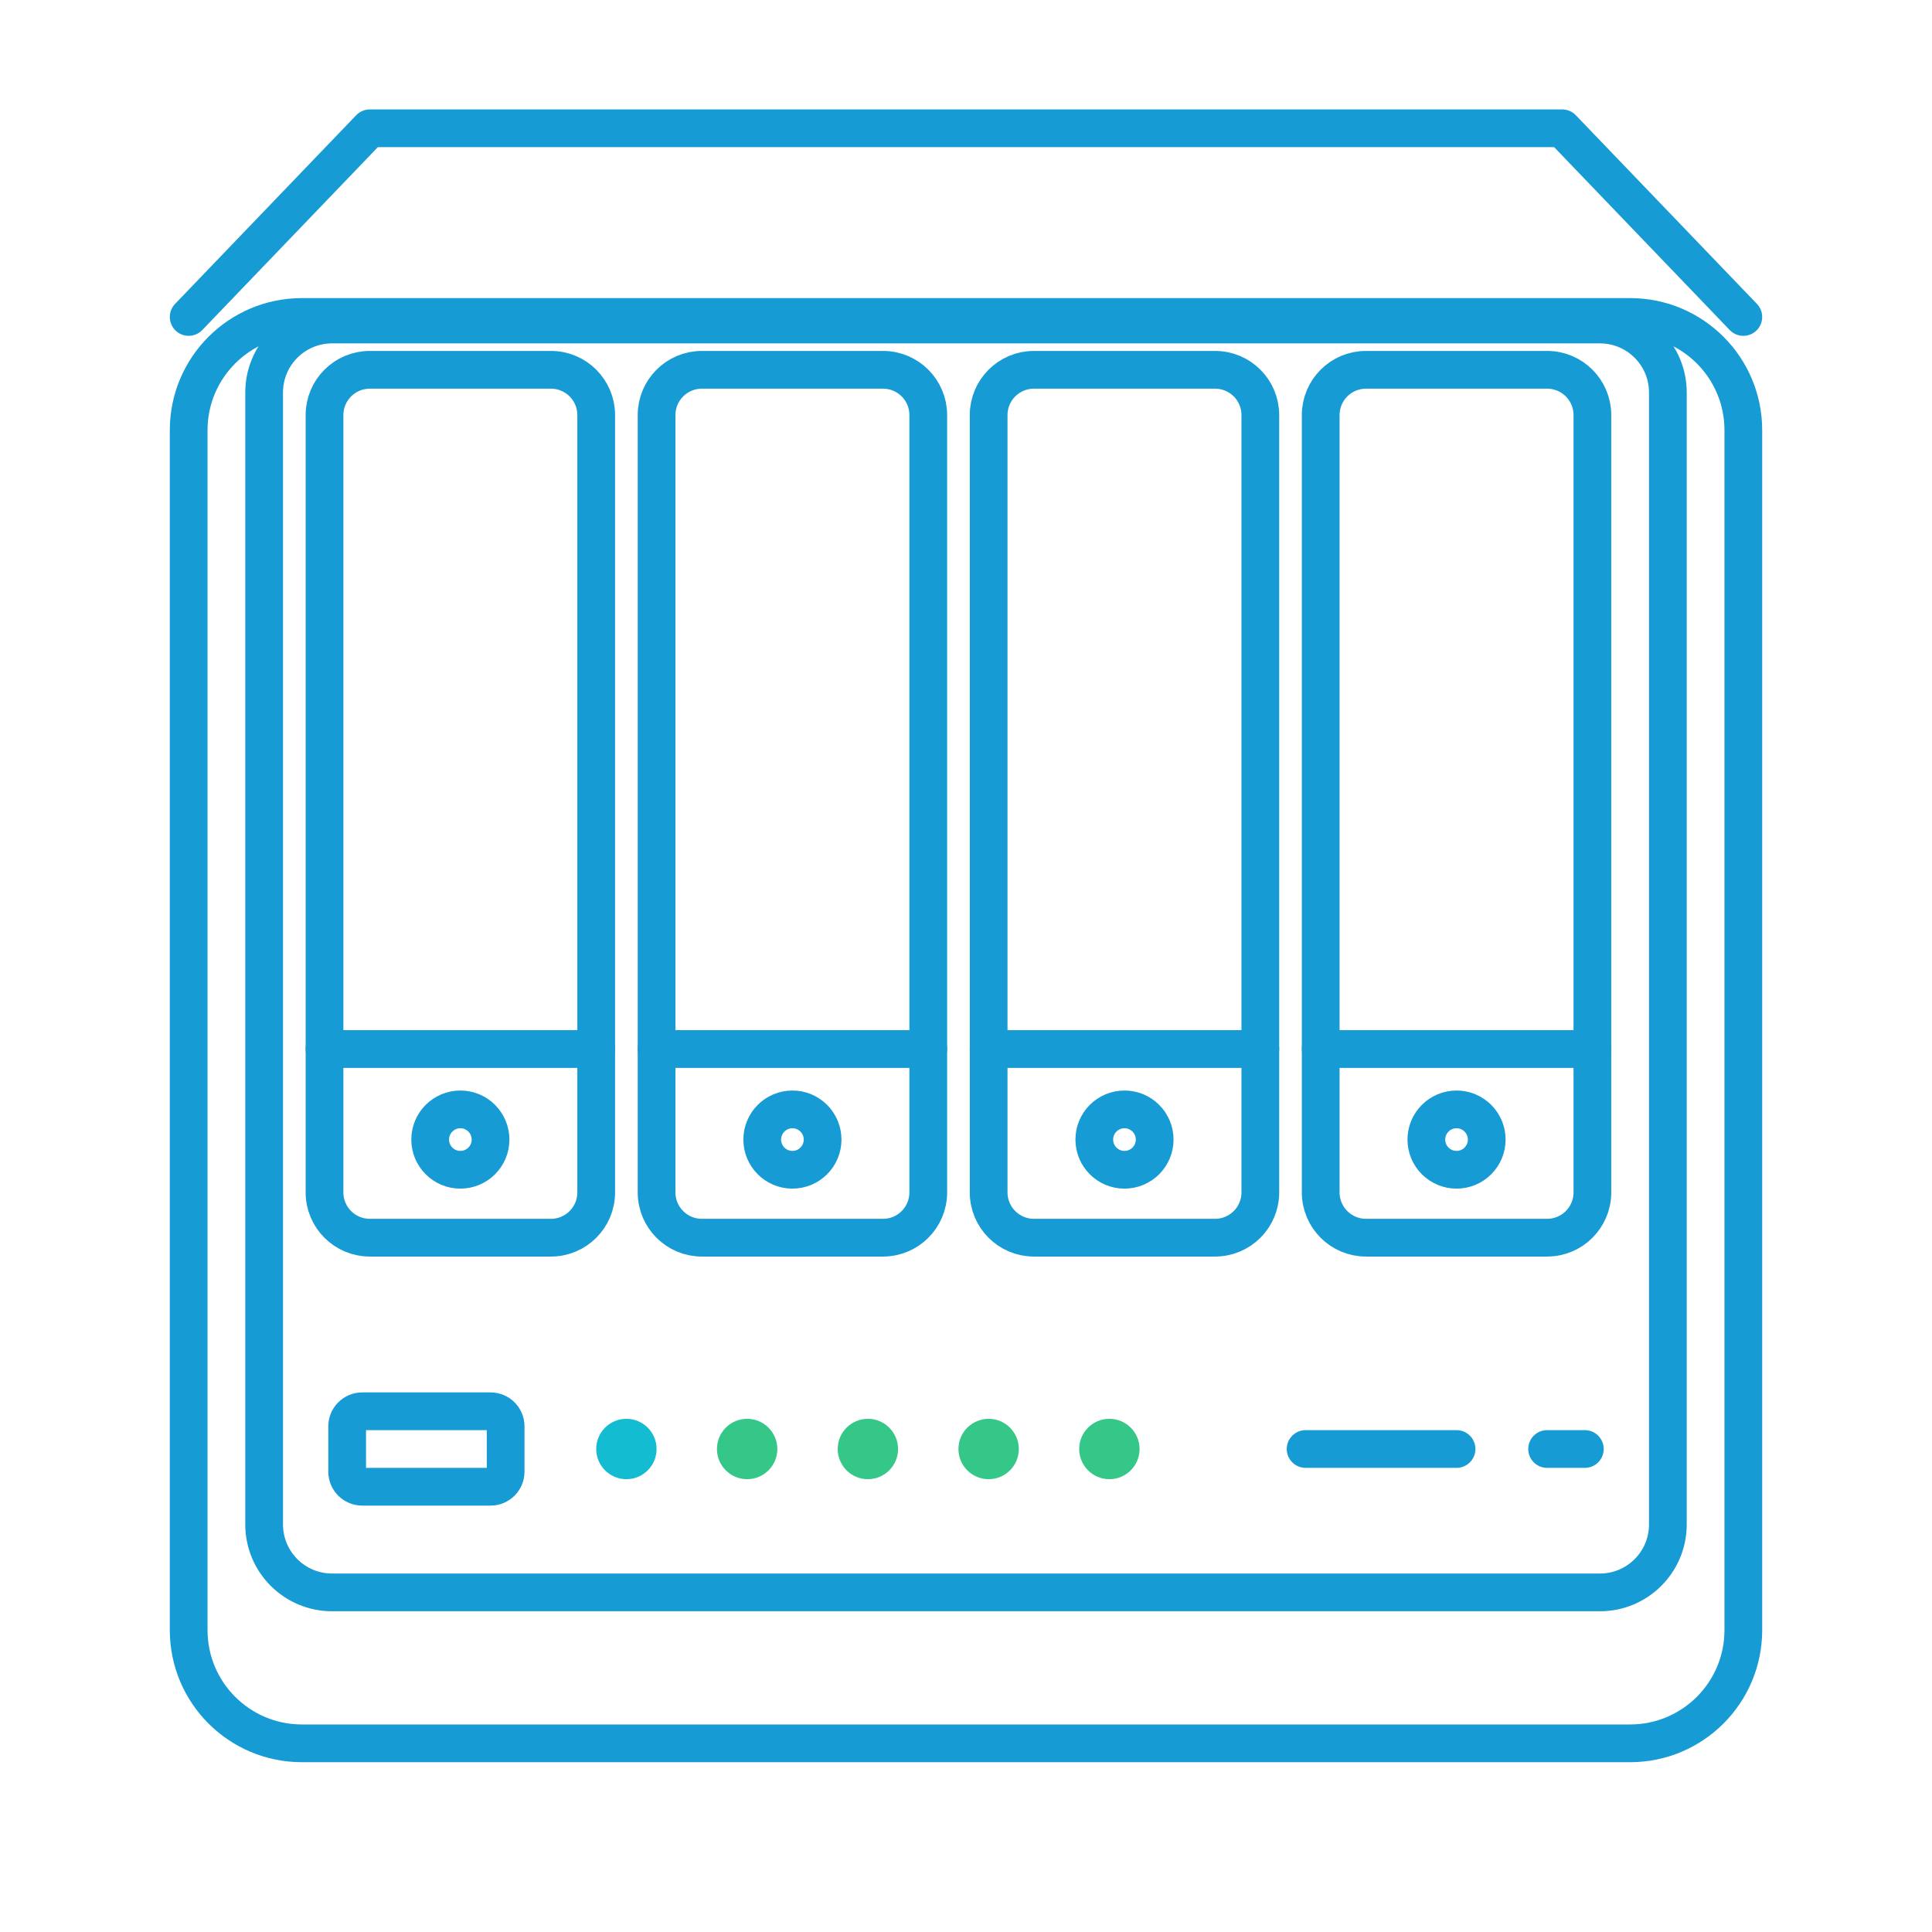
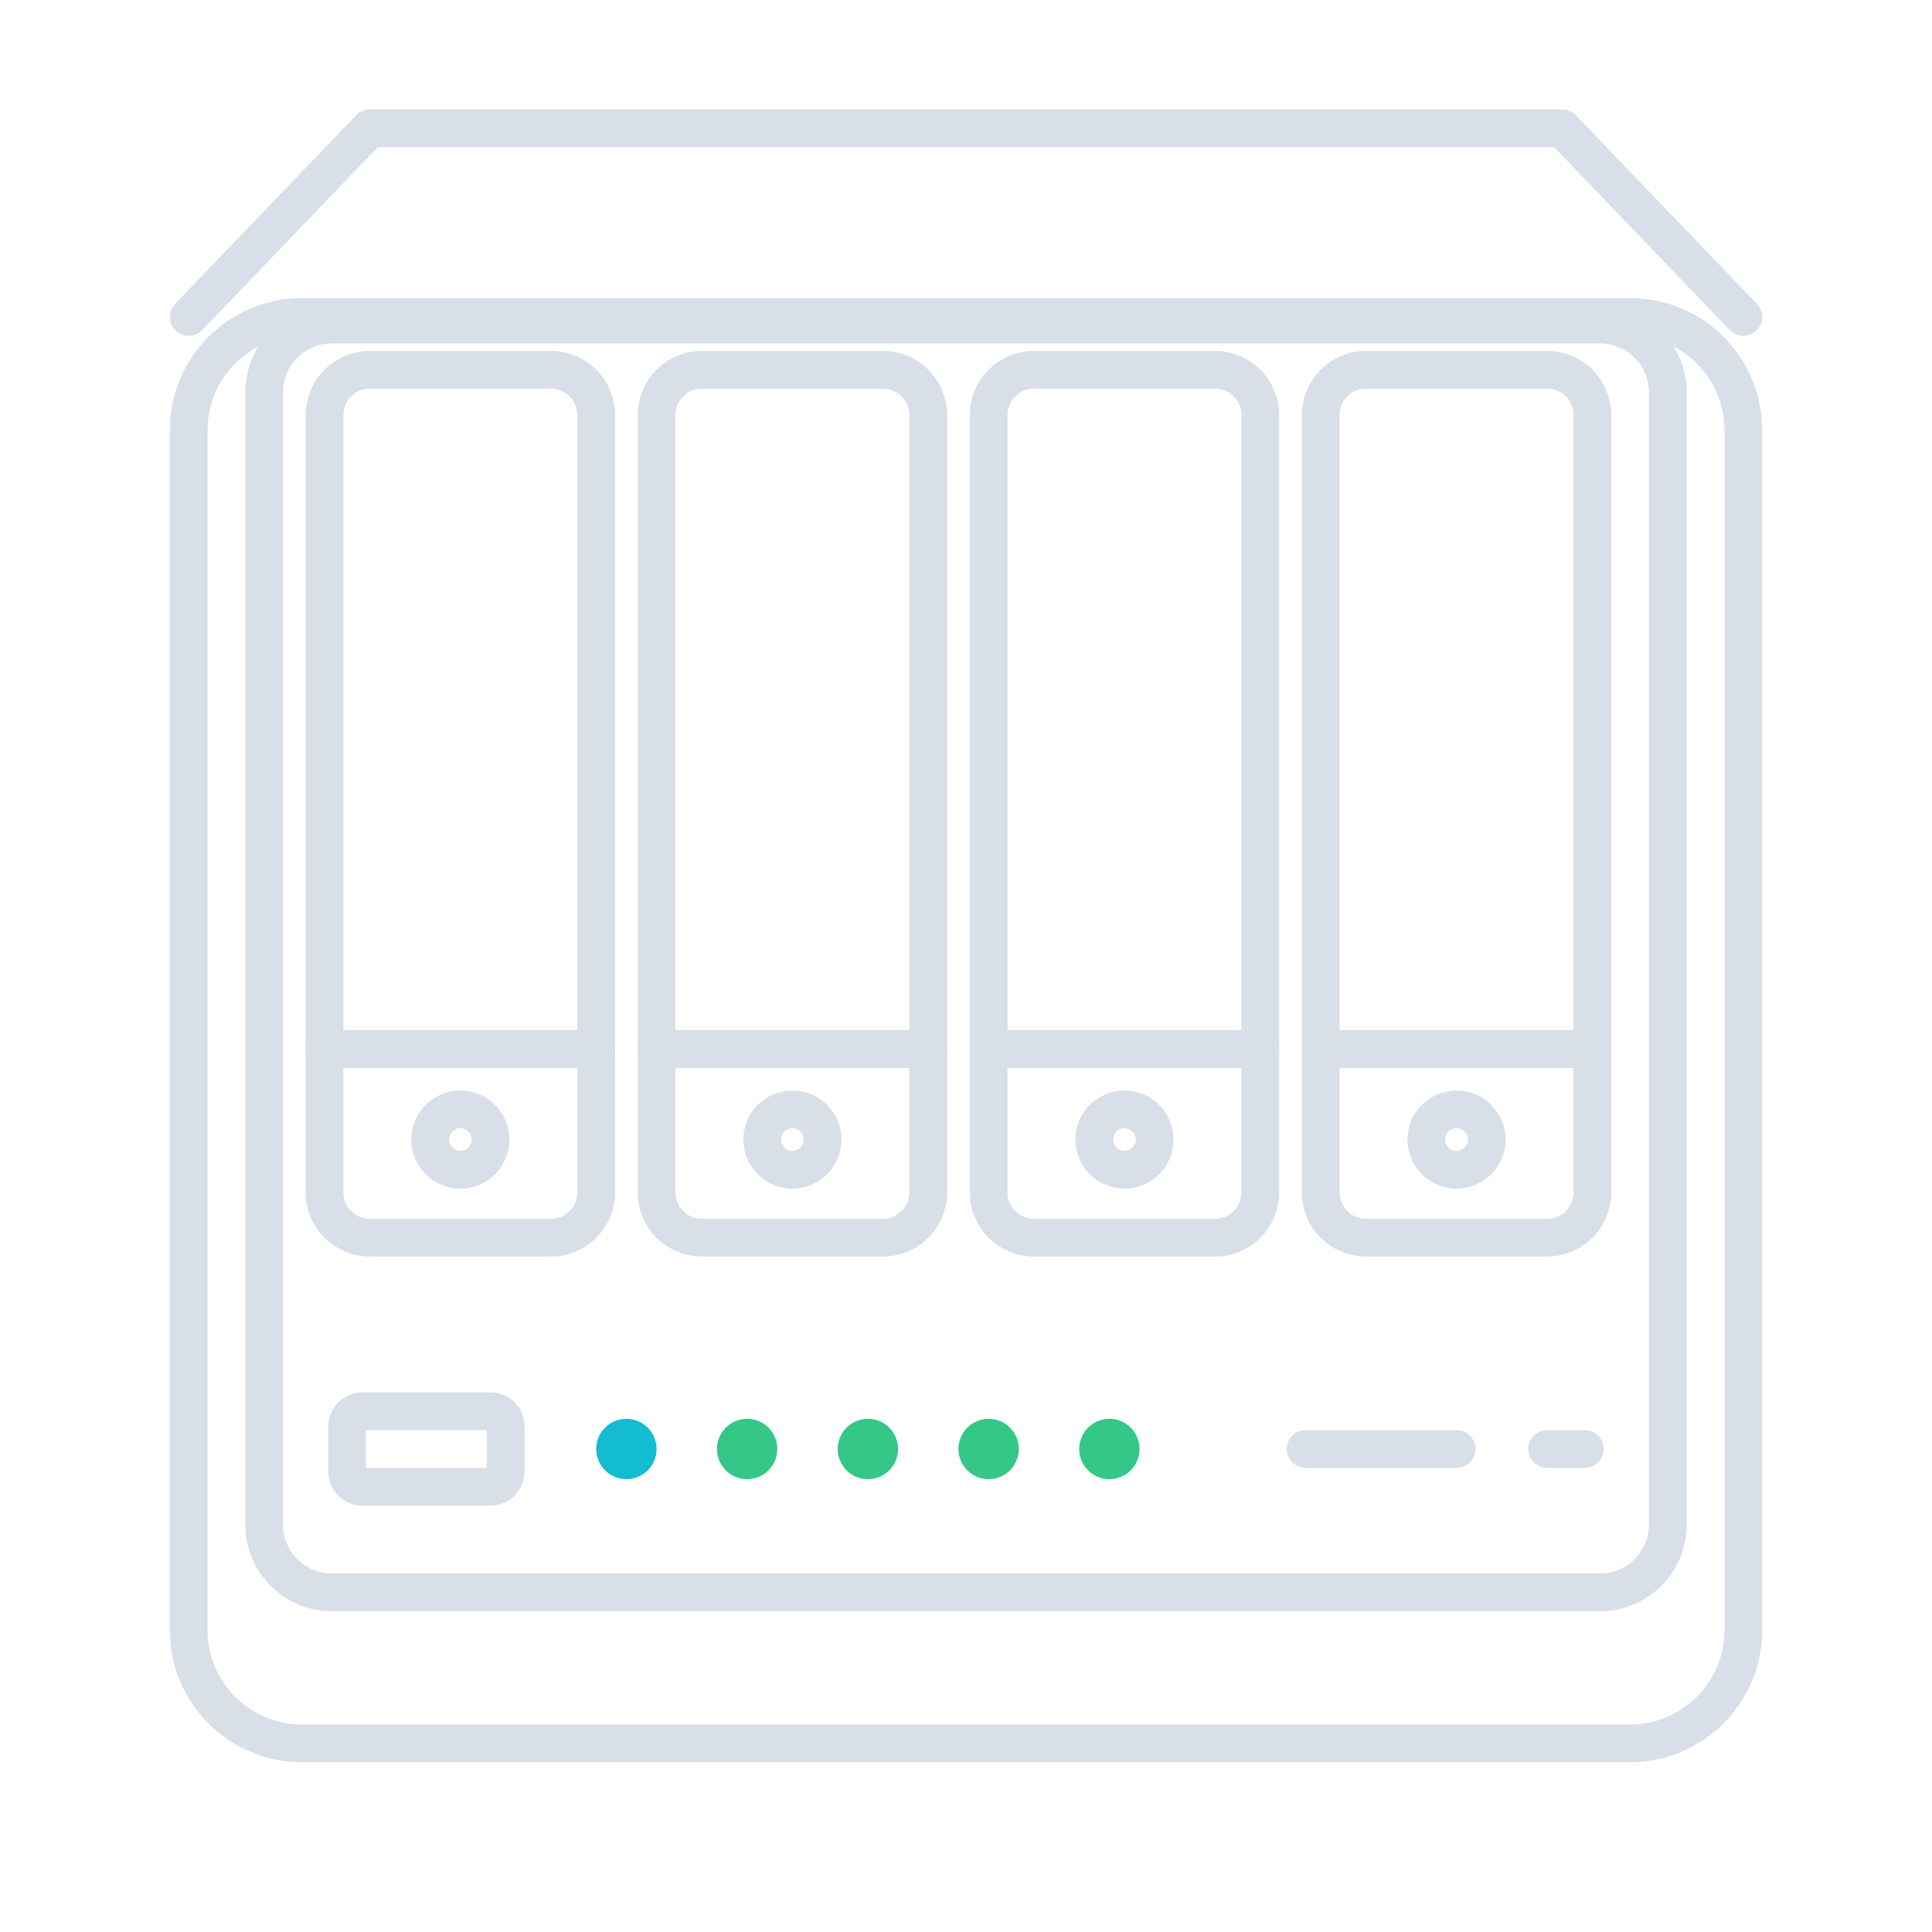
<svg xmlns="http://www.w3.org/2000/svg" width="512" height="512" viewBox="0 0 256 256" role="img" aria-label="UGREEN DXP4800 Pro front LEDs">
-   <g fill="none" stroke="#169BD5" stroke-width="5" stroke-linejoin="round" stroke-linecap="round">
+   <g fill="none" stroke="#D8DFE8" stroke-width="5" stroke-linejoin="round" stroke-linecap="round">
    <path d="M25 42L49 17h158l24 25" />
    <rect x="25" y="42" width="206" height="189" rx="15" />
    <rect x="35" y="43" width="186" height="168" rx="9" />
    <rect x="43" y="49" width="36" height="115" rx="6" />
    <path d="M43 139h36" />
    <circle cx="61" cy="151" r="4" />
    <rect x="87" y="49" width="36" height="115" rx="6" />
    <path d="M87 139h36" />
    <circle cx="105" cy="151" r="4" />
    <rect x="131" y="49" width="36" height="115" rx="6" />
    <path d="M131 139h36" />
    <circle cx="149" cy="151" r="4" />
    <rect x="175" y="49" width="36" height="115" rx="6" />
    <path d="M175 139h36" />
    <circle cx="193" cy="151" r="4" />
    <rect x="46" y="187" width="21" height="10" rx="2" />
    <path d="M173 192h20m12 0h5" />
  </g>
  <circle cx="83" cy="192" r="4" fill="#13BCD1" />
  <circle cx="99" cy="192" r="4" fill="#34C788" />
  <circle cx="115" cy="192" r="4" fill="#34C788" />
  <circle cx="131" cy="192" r="4" fill="#34C788" />
  <circle cx="147" cy="192" r="4" fill="#34C788" />
</svg>
